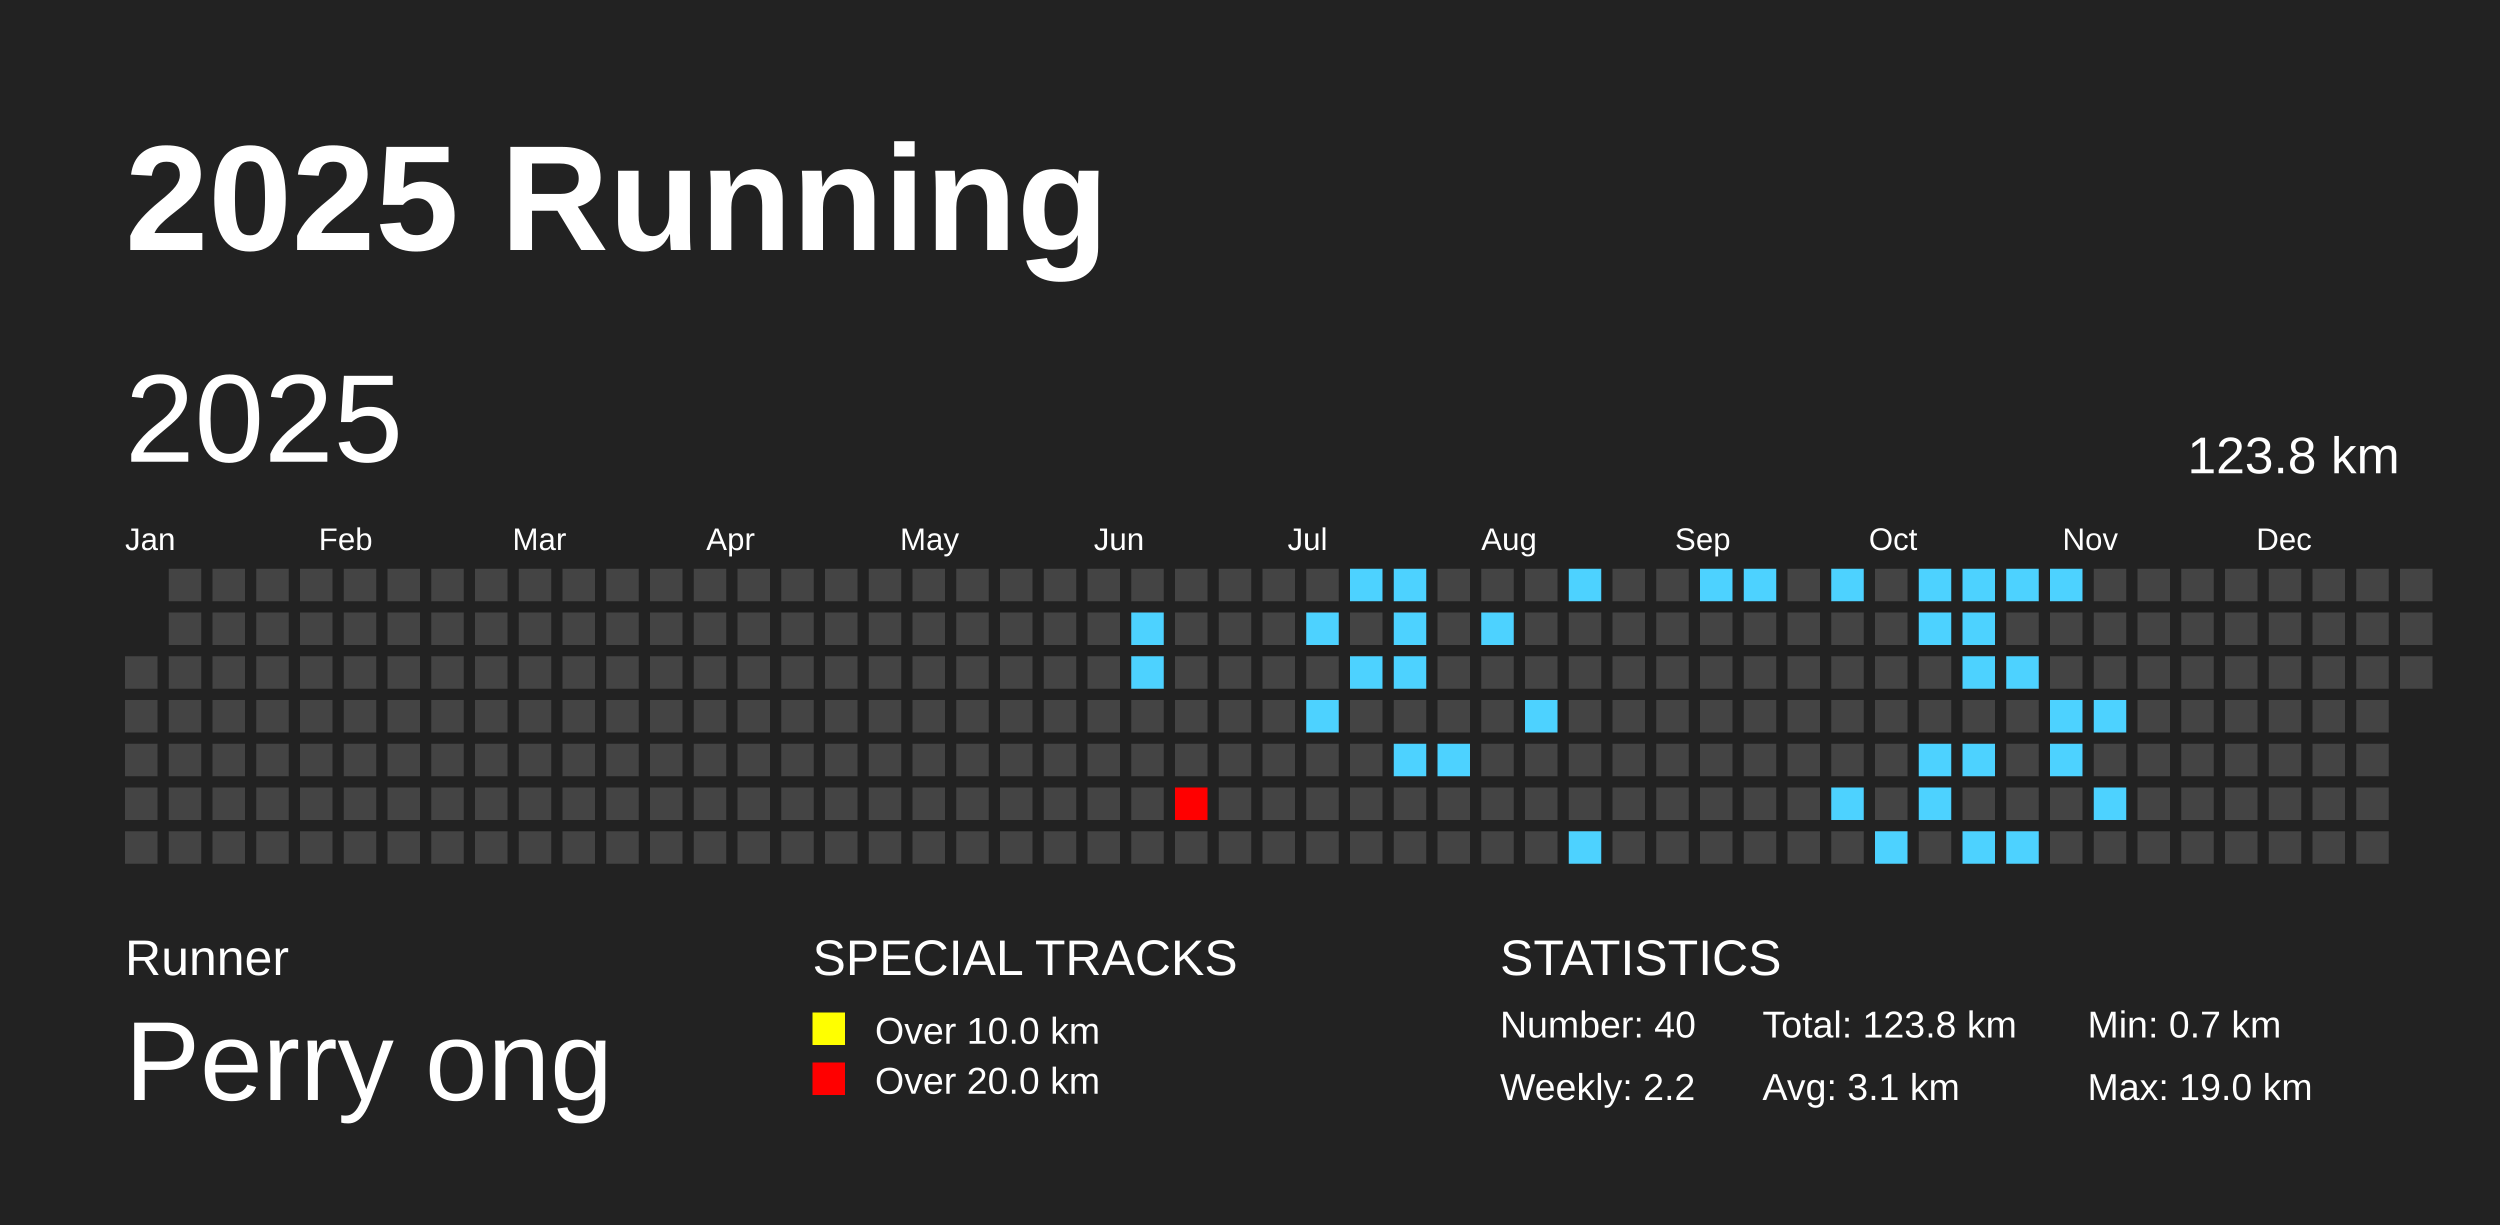
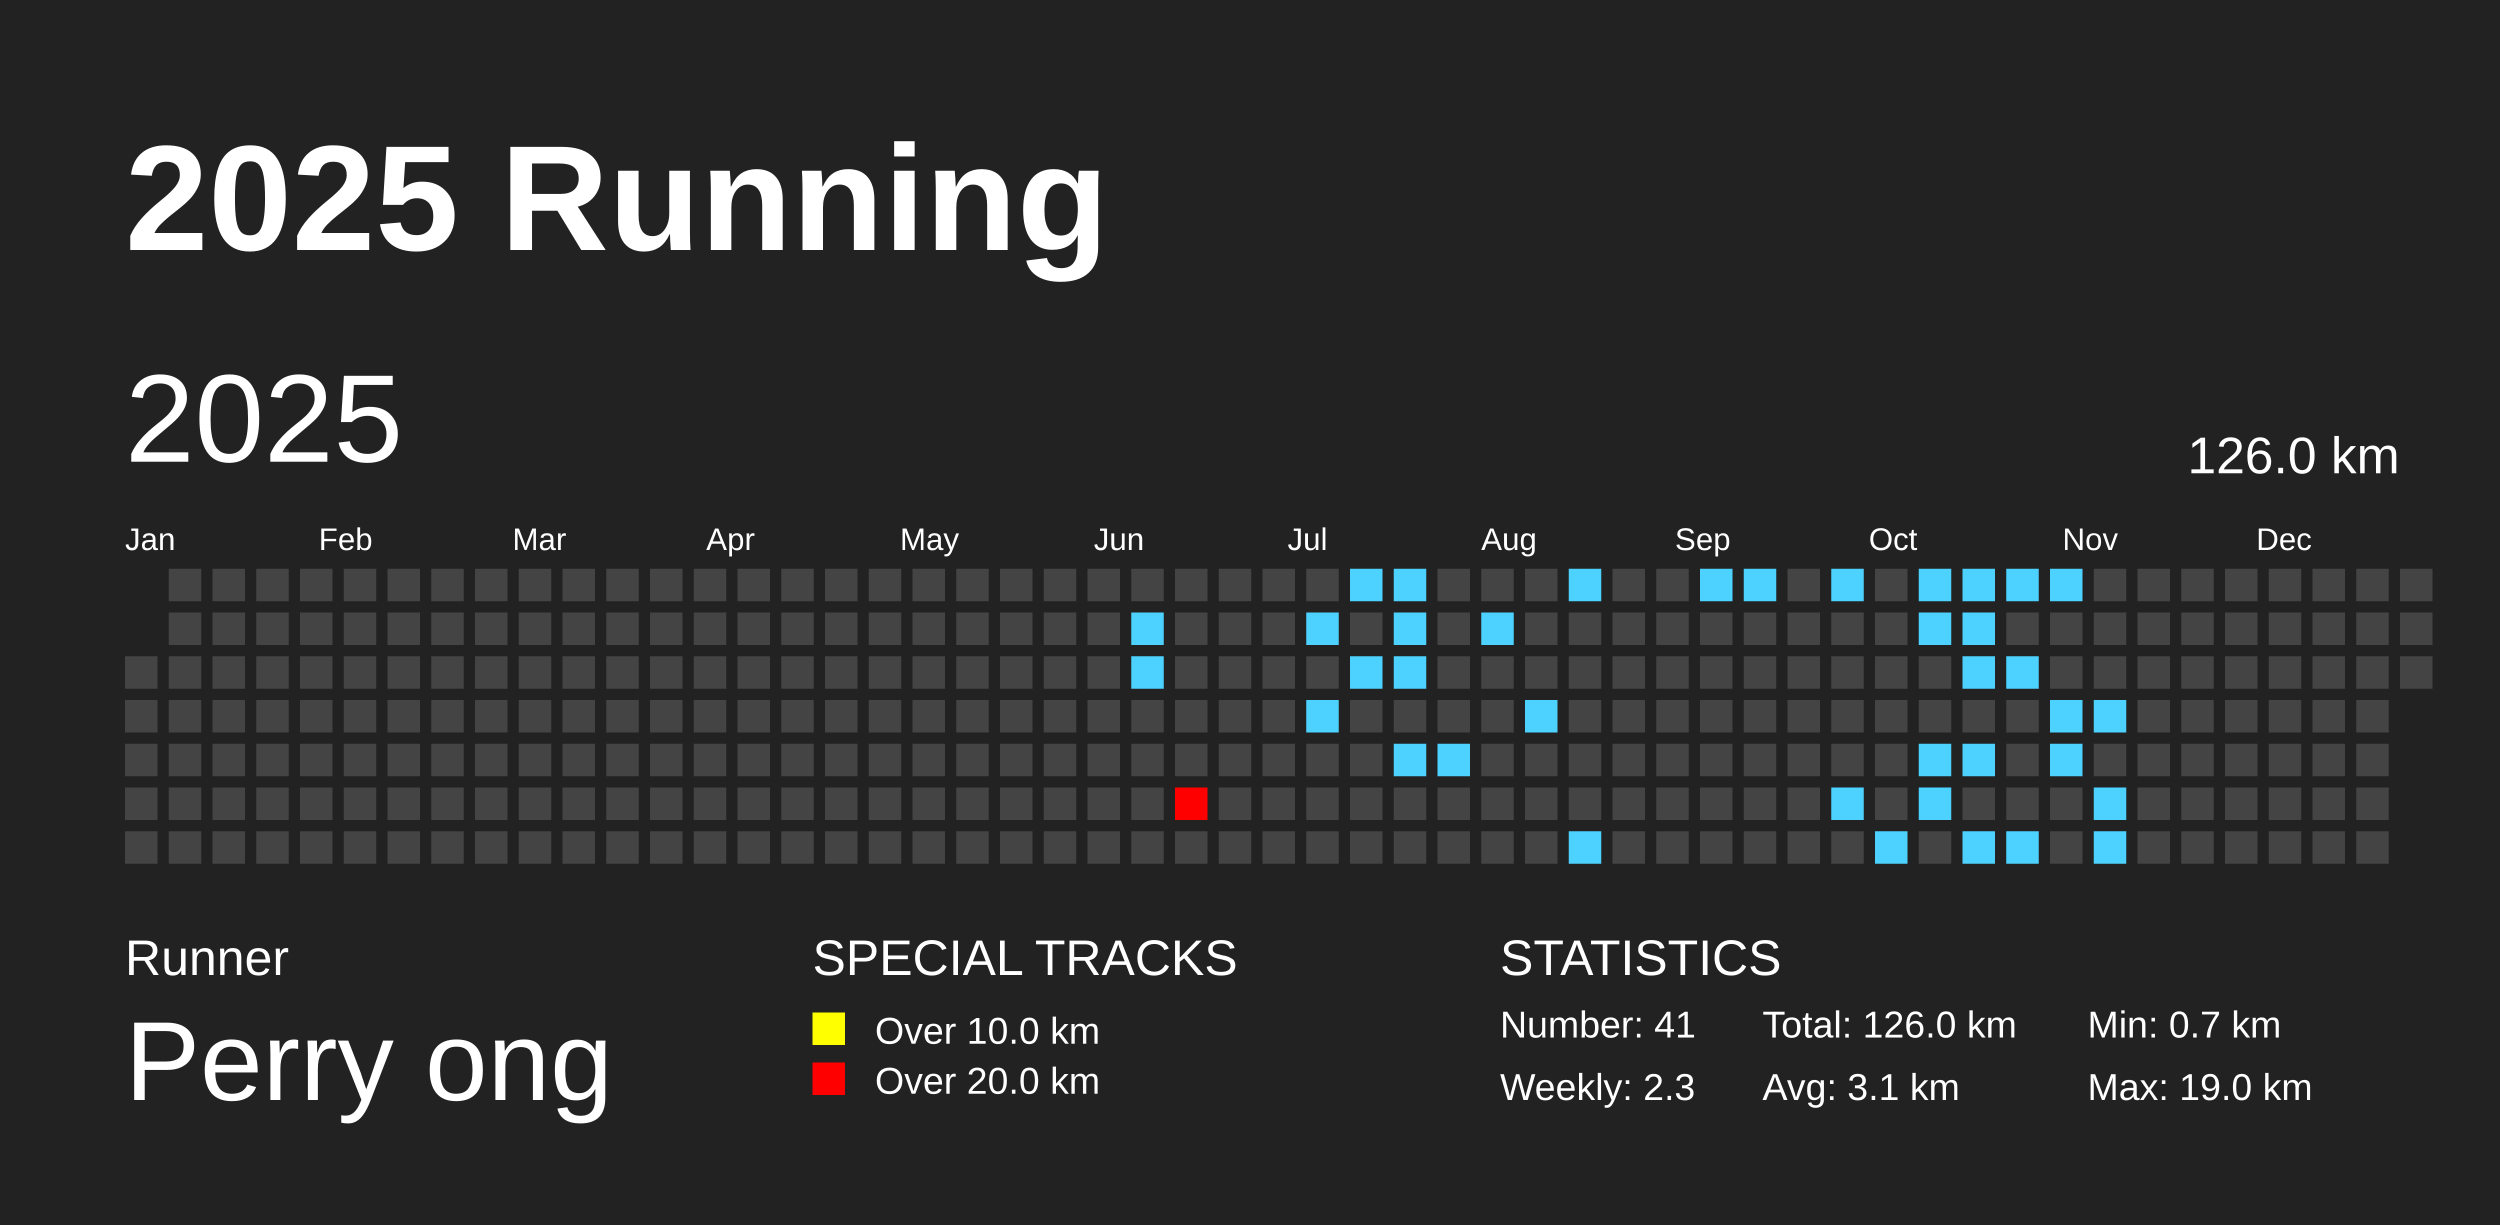
<svg xmlns="http://www.w3.org/2000/svg" baseProfile="full" height="98mm" version="1.1" viewBox="0,0,200,98" width="200mm">
  <defs />
  <rect fill="#222222" height="98" width="200" x="0" y="0" />
  <text fill="#FFFFFF" style="font-size:12px; font-family:Arial; font-weight:bold;" x="10" y="20">2025 Running</text>
  <text fill="#FFFFFF" style="font-size:4px; font-family:Arial" x="10" y="78">Runner</text>
  <text fill="#FFFFFF" style="font-size:9px; font-family:Arial" x="10" y="88">Perry ong</text>
  <text fill="#FFFFFF" style="font-size:4px; font-family:Arial" x="65" y="78">SPECIAL TRACKS</text>
  <rect fill="yellow" height="2.6" width="2.6" x="65" y="81" />
  <text fill="#FFFFFF" style="font-size:3px; font-family:Arial" x="70" y="83.5">Over 10.0 km</text>
  <rect fill="red" height="2.6" width="2.6" x="65" y="85" />
  <text fill="#FFFFFF" style="font-size:3px; font-family:Arial" x="70" y="87.5">Over 20.0 km</text>
  <text fill="#FFFFFF" style="font-size:4px; font-family:Arial" x="120" y="78">STATISTICS</text>
-   <text fill="#FFFFFF" style="font-size:3px; font-family:Arial" x="120" y="83">Number: 40</text>
-   <text fill="#FFFFFF" style="font-size:3px; font-family:Arial" x="120" y="88">Weekly: 2.2</text>
-   <text fill="#FFFFFF" style="font-size:3px; font-family:Arial" x="141" y="83">Total: 123.8 km</text>
+   <text fill="#FFFFFF" style="font-size:3px; font-family:Arial" x="120" y="83">Number: 41</text>
+   <text fill="#FFFFFF" style="font-size:3px; font-family:Arial" x="120" y="88">Weekly: 2.3</text>
+   <text fill="#FFFFFF" style="font-size:3px; font-family:Arial" x="141" y="83">Total: 126.0 km</text>
  <text fill="#FFFFFF" style="font-size:3px; font-family:Arial" x="141" y="88">Avg: 3.1 km</text>
  <text fill="#FFFFFF" style="font-size:3px; font-family:Arial" x="167" y="83">Min: 0.7 km</text>
  <text fill="#FFFFFF" style="font-size:3px; font-family:Arial" x="167" y="88">Max: 19.0 km</text>
  <text dominant-baseline="hanging" fill="#FFFFFF" style="font-size:10.0px; font-family:Arial;" x="10" y="30">2025</text>
-   <text dominant-baseline="hanging" fill="#FFFFFF" style="font-size:4.125px; font-family:Arial;" x="175" y="35">123.8 km</text>
+   <text dominant-baseline="hanging" fill="#FFFFFF" style="font-size:4.125px; font-family:Arial;" x="175" y="35">126.0 km</text>
  <text fill="#FFFFFF" style="font-size:2.5px; font-family:Arial" x="10.0" y="44">Jan</text>
  <text fill="#FFFFFF" style="font-size:2.5px; font-family:Arial" x="25.5" y="44">Feb</text>
  <text fill="#FFFFFF" style="font-size:2.5px; font-family:Arial" x="41.0" y="44">Mar</text>
  <text fill="#FFFFFF" style="font-size:2.5px; font-family:Arial" x="56.5" y="44">Apr</text>
  <text fill="#FFFFFF" style="font-size:2.5px; font-family:Arial" x="72.0" y="44">May</text>
  <text fill="#FFFFFF" style="font-size:2.5px; font-family:Arial" x="87.5" y="44">Jun</text>
  <text fill="#FFFFFF" style="font-size:2.5px; font-family:Arial" x="103.0" y="44">Jul</text>
  <text fill="#FFFFFF" style="font-size:2.5px; font-family:Arial" x="118.5" y="44">Aug</text>
  <text fill="#FFFFFF" style="font-size:2.5px; font-family:Arial" x="134.0" y="44">Sep</text>
  <text fill="#FFFFFF" style="font-size:2.5px; font-family:Arial" x="149.5" y="44">Oct</text>
  <text fill="#FFFFFF" style="font-size:2.5px; font-family:Arial" x="165.0" y="44">Nov</text>
  <text fill="#FFFFFF" style="font-size:2.5px; font-family:Arial" x="180.5" y="44">Dec</text>
  <rect fill="#444444" height="2.6" width="2.6" x="10.0" y="52.5" />
  <rect fill="#444444" height="2.6" width="2.6" x="10.0" y="56.0" />
  <rect fill="#444444" height="2.6" width="2.6" x="10.0" y="59.5" />
  <rect fill="#444444" height="2.6" width="2.6" x="10.0" y="63.0" />
  <rect fill="#444444" height="2.6" width="2.6" x="10.0" y="66.5" />
  <rect fill="#444444" height="2.6" width="2.6" x="13.5" y="45.5" />
  <rect fill="#444444" height="2.6" width="2.6" x="13.5" y="49.0" />
  <rect fill="#444444" height="2.6" width="2.6" x="13.5" y="52.5" />
  <rect fill="#444444" height="2.6" width="2.6" x="13.5" y="56.0" />
  <rect fill="#444444" height="2.6" width="2.6" x="13.5" y="59.5" />
  <rect fill="#444444" height="2.6" width="2.6" x="13.5" y="63.0" />
  <rect fill="#444444" height="2.6" width="2.6" x="13.5" y="66.5" />
  <rect fill="#444444" height="2.6" width="2.6" x="17.0" y="45.5" />
  <rect fill="#444444" height="2.6" width="2.6" x="17.0" y="49.0" />
  <rect fill="#444444" height="2.6" width="2.6" x="17.0" y="52.5" />
  <rect fill="#444444" height="2.6" width="2.6" x="17.0" y="56.0" />
  <rect fill="#444444" height="2.6" width="2.6" x="17.0" y="59.5" />
  <rect fill="#444444" height="2.6" width="2.6" x="17.0" y="63.0" />
  <rect fill="#444444" height="2.6" width="2.6" x="17.0" y="66.5" />
  <rect fill="#444444" height="2.6" width="2.6" x="20.5" y="45.5" />
  <rect fill="#444444" height="2.6" width="2.6" x="20.5" y="49.0" />
  <rect fill="#444444" height="2.6" width="2.6" x="20.5" y="52.5" />
  <rect fill="#444444" height="2.6" width="2.6" x="20.5" y="56.0" />
  <rect fill="#444444" height="2.6" width="2.6" x="20.5" y="59.5" />
  <rect fill="#444444" height="2.6" width="2.6" x="20.5" y="63.0" />
  <rect fill="#444444" height="2.6" width="2.6" x="20.5" y="66.5" />
  <rect fill="#444444" height="2.6" width="2.6" x="24.0" y="45.5" />
  <rect fill="#444444" height="2.6" width="2.6" x="24.0" y="49.0" />
  <rect fill="#444444" height="2.6" width="2.6" x="24.0" y="52.5" />
  <rect fill="#444444" height="2.6" width="2.6" x="24.0" y="56.0" />
  <rect fill="#444444" height="2.6" width="2.6" x="24.0" y="59.5" />
  <rect fill="#444444" height="2.6" width="2.6" x="24.0" y="63.0" />
  <rect fill="#444444" height="2.6" width="2.6" x="24.0" y="66.5" />
  <rect fill="#444444" height="2.6" width="2.6" x="27.5" y="45.5" />
  <rect fill="#444444" height="2.6" width="2.6" x="27.5" y="49.0" />
  <rect fill="#444444" height="2.6" width="2.6" x="27.5" y="52.5" />
  <rect fill="#444444" height="2.6" width="2.6" x="27.5" y="56.0" />
  <rect fill="#444444" height="2.6" width="2.6" x="27.5" y="59.5" />
  <rect fill="#444444" height="2.6" width="2.6" x="27.5" y="63.0" />
  <rect fill="#444444" height="2.6" width="2.6" x="27.5" y="66.5" />
  <rect fill="#444444" height="2.6" width="2.6" x="31.0" y="45.5" />
  <rect fill="#444444" height="2.6" width="2.6" x="31.0" y="49.0" />
  <rect fill="#444444" height="2.6" width="2.6" x="31.0" y="52.5" />
  <rect fill="#444444" height="2.6" width="2.6" x="31.0" y="56.0" />
  <rect fill="#444444" height="2.6" width="2.6" x="31.0" y="59.5" />
  <rect fill="#444444" height="2.6" width="2.6" x="31.0" y="63.0" />
  <rect fill="#444444" height="2.6" width="2.6" x="31.0" y="66.5" />
  <rect fill="#444444" height="2.6" width="2.6" x="34.5" y="45.5" />
  <rect fill="#444444" height="2.6" width="2.6" x="34.5" y="49.0" />
  <rect fill="#444444" height="2.6" width="2.6" x="34.5" y="52.5" />
  <rect fill="#444444" height="2.6" width="2.6" x="34.5" y="56.0" />
  <rect fill="#444444" height="2.6" width="2.6" x="34.5" y="59.5" />
  <rect fill="#444444" height="2.6" width="2.6" x="34.5" y="63.0" />
  <rect fill="#444444" height="2.6" width="2.6" x="34.5" y="66.5" />
  <rect fill="#444444" height="2.6" width="2.6" x="38.0" y="45.5" />
  <rect fill="#444444" height="2.6" width="2.6" x="38.0" y="49.0" />
  <rect fill="#444444" height="2.6" width="2.6" x="38.0" y="52.5" />
  <rect fill="#444444" height="2.6" width="2.6" x="38.0" y="56.0" />
  <rect fill="#444444" height="2.6" width="2.6" x="38.0" y="59.5" />
  <rect fill="#444444" height="2.6" width="2.6" x="38.0" y="63.0" />
  <rect fill="#444444" height="2.6" width="2.6" x="38.0" y="66.5" />
  <rect fill="#444444" height="2.6" width="2.6" x="41.5" y="45.5" />
  <rect fill="#444444" height="2.6" width="2.6" x="41.5" y="49.0" />
  <rect fill="#444444" height="2.6" width="2.6" x="41.5" y="52.5" />
  <rect fill="#444444" height="2.6" width="2.6" x="41.5" y="56.0" />
  <rect fill="#444444" height="2.6" width="2.6" x="41.5" y="59.5" />
  <rect fill="#444444" height="2.6" width="2.6" x="41.5" y="63.0" />
  <rect fill="#444444" height="2.6" width="2.6" x="41.5" y="66.5" />
  <rect fill="#444444" height="2.6" width="2.6" x="45.0" y="45.5" />
  <rect fill="#444444" height="2.6" width="2.6" x="45.0" y="49.0" />
  <rect fill="#444444" height="2.6" width="2.6" x="45.0" y="52.5" />
  <rect fill="#444444" height="2.6" width="2.6" x="45.0" y="56.0" />
  <rect fill="#444444" height="2.6" width="2.6" x="45.0" y="59.5" />
  <rect fill="#444444" height="2.6" width="2.6" x="45.0" y="63.0" />
  <rect fill="#444444" height="2.6" width="2.6" x="45.0" y="66.5" />
  <rect fill="#444444" height="2.6" width="2.6" x="48.5" y="45.5" />
  <rect fill="#444444" height="2.6" width="2.6" x="48.5" y="49.0" />
  <rect fill="#444444" height="2.6" width="2.6" x="48.5" y="52.5" />
  <rect fill="#444444" height="2.6" width="2.6" x="48.5" y="56.0" />
  <rect fill="#444444" height="2.6" width="2.6" x="48.5" y="59.5" />
  <rect fill="#444444" height="2.6" width="2.6" x="48.5" y="63.0" />
  <rect fill="#444444" height="2.6" width="2.6" x="48.5" y="66.5" />
  <rect fill="#444444" height="2.6" width="2.6" x="52.0" y="45.5" />
  <rect fill="#444444" height="2.6" width="2.6" x="52.0" y="49.0" />
  <rect fill="#444444" height="2.6" width="2.6" x="52.0" y="52.5" />
  <rect fill="#444444" height="2.6" width="2.6" x="52.0" y="56.0" />
  <rect fill="#444444" height="2.6" width="2.6" x="52.0" y="59.5" />
  <rect fill="#444444" height="2.6" width="2.6" x="52.0" y="63.0" />
  <rect fill="#444444" height="2.6" width="2.6" x="52.0" y="66.5" />
  <rect fill="#444444" height="2.6" width="2.6" x="55.5" y="45.5" />
  <rect fill="#444444" height="2.6" width="2.6" x="55.5" y="49.0" />
  <rect fill="#444444" height="2.6" width="2.6" x="55.5" y="52.5" />
  <rect fill="#444444" height="2.6" width="2.6" x="55.5" y="56.0" />
  <rect fill="#444444" height="2.6" width="2.6" x="55.5" y="59.5" />
  <rect fill="#444444" height="2.6" width="2.6" x="55.5" y="63.0" />
  <rect fill="#444444" height="2.6" width="2.6" x="55.5" y="66.5" />
  <rect fill="#444444" height="2.6" width="2.6" x="59.0" y="45.5" />
  <rect fill="#444444" height="2.6" width="2.6" x="59.0" y="49.0" />
  <rect fill="#444444" height="2.6" width="2.6" x="59.0" y="52.5" />
  <rect fill="#444444" height="2.6" width="2.6" x="59.0" y="56.0" />
  <rect fill="#444444" height="2.6" width="2.6" x="59.0" y="59.5" />
  <rect fill="#444444" height="2.6" width="2.6" x="59.0" y="63.0" />
  <rect fill="#444444" height="2.6" width="2.6" x="59.0" y="66.5" />
  <rect fill="#444444" height="2.6" width="2.6" x="62.5" y="45.5" />
  <rect fill="#444444" height="2.6" width="2.6" x="62.5" y="49.0" />
  <rect fill="#444444" height="2.6" width="2.6" x="62.5" y="52.5" />
  <rect fill="#444444" height="2.6" width="2.6" x="62.5" y="56.0" />
  <rect fill="#444444" height="2.6" width="2.6" x="62.5" y="59.5" />
  <rect fill="#444444" height="2.6" width="2.6" x="62.5" y="63.0" />
  <rect fill="#444444" height="2.6" width="2.6" x="62.5" y="66.5" />
  <rect fill="#444444" height="2.6" width="2.6" x="66.0" y="45.5" />
  <rect fill="#444444" height="2.6" width="2.6" x="66.0" y="49.0" />
  <rect fill="#444444" height="2.6" width="2.6" x="66.0" y="52.5" />
  <rect fill="#444444" height="2.6" width="2.6" x="66.0" y="56.0" />
  <rect fill="#444444" height="2.6" width="2.6" x="66.0" y="59.5" />
  <rect fill="#444444" height="2.6" width="2.6" x="66.0" y="63.0" />
  <rect fill="#444444" height="2.6" width="2.6" x="66.0" y="66.5" />
  <rect fill="#444444" height="2.6" width="2.6" x="69.5" y="45.5" />
  <rect fill="#444444" height="2.6" width="2.6" x="69.5" y="49.0" />
  <rect fill="#444444" height="2.6" width="2.6" x="69.5" y="52.5" />
  <rect fill="#444444" height="2.6" width="2.6" x="69.5" y="56.0" />
  <rect fill="#444444" height="2.6" width="2.6" x="69.5" y="59.5" />
  <rect fill="#444444" height="2.6" width="2.6" x="69.5" y="63.0" />
  <rect fill="#444444" height="2.6" width="2.6" x="69.5" y="66.5" />
  <rect fill="#444444" height="2.6" width="2.6" x="73.0" y="45.5" />
  <rect fill="#444444" height="2.6" width="2.6" x="73.0" y="49.0" />
  <rect fill="#444444" height="2.6" width="2.6" x="73.0" y="52.5" />
  <rect fill="#444444" height="2.6" width="2.6" x="73.0" y="56.0" />
  <rect fill="#444444" height="2.6" width="2.6" x="73.0" y="59.5" />
  <rect fill="#444444" height="2.6" width="2.6" x="73.0" y="63.0" />
  <rect fill="#444444" height="2.6" width="2.6" x="73.0" y="66.5" />
  <rect fill="#444444" height="2.6" width="2.6" x="76.5" y="45.5" />
  <rect fill="#444444" height="2.6" width="2.6" x="76.5" y="49.0" />
  <rect fill="#444444" height="2.6" width="2.6" x="76.5" y="52.5" />
  <rect fill="#444444" height="2.6" width="2.6" x="76.5" y="56.0" />
  <rect fill="#444444" height="2.6" width="2.6" x="76.5" y="59.5" />
  <rect fill="#444444" height="2.6" width="2.6" x="76.5" y="63.0" />
  <rect fill="#444444" height="2.6" width="2.6" x="76.5" y="66.5" />
  <rect fill="#444444" height="2.6" width="2.6" x="80.0" y="45.5" />
  <rect fill="#444444" height="2.6" width="2.6" x="80.0" y="49.0" />
  <rect fill="#444444" height="2.6" width="2.6" x="80.0" y="52.5" />
  <rect fill="#444444" height="2.6" width="2.6" x="80.0" y="56.0" />
  <rect fill="#444444" height="2.6" width="2.6" x="80.0" y="59.5" />
  <rect fill="#444444" height="2.6" width="2.6" x="80.0" y="63.0" />
  <rect fill="#444444" height="2.6" width="2.6" x="80.0" y="66.5" />
  <rect fill="#444444" height="2.6" width="2.6" x="83.5" y="45.5" />
  <rect fill="#444444" height="2.6" width="2.6" x="83.5" y="49.0" />
  <rect fill="#444444" height="2.6" width="2.6" x="83.5" y="52.5" />
  <rect fill="#444444" height="2.6" width="2.6" x="83.5" y="56.0" />
  <rect fill="#444444" height="2.6" width="2.6" x="83.5" y="59.5" />
  <rect fill="#444444" height="2.6" width="2.6" x="83.5" y="63.0" />
  <rect fill="#444444" height="2.6" width="2.6" x="83.5" y="66.5" />
  <rect fill="#444444" height="2.6" width="2.6" x="87.0" y="45.5" />
  <rect fill="#444444" height="2.6" width="2.6" x="87.0" y="49.0" />
  <rect fill="#444444" height="2.6" width="2.6" x="87.0" y="52.5" />
  <rect fill="#444444" height="2.6" width="2.6" x="87.0" y="56.0" />
  <rect fill="#444444" height="2.6" width="2.6" x="87.0" y="59.5" />
  <rect fill="#444444" height="2.6" width="2.6" x="87.0" y="63.0" />
  <rect fill="#444444" height="2.6" width="2.6" x="87.0" y="66.5" />
  <rect fill="#444444" height="2.6" width="2.6" x="90.5" y="45.5" />
  <rect fill="#4DD2FF" height="2.6" width="2.6" x="90.5" y="49.0" />
  <rect fill="#4DD2FF" height="2.6" width="2.6" x="90.5" y="52.5" />
  <rect fill="#444444" height="2.6" width="2.6" x="90.5" y="56.0" />
  <rect fill="#444444" height="2.6" width="2.6" x="90.5" y="59.5" />
  <rect fill="#444444" height="2.6" width="2.6" x="90.5" y="63.0" />
  <rect fill="#444444" height="2.6" width="2.6" x="90.5" y="66.5" />
  <rect fill="#444444" height="2.6" width="2.6" x="94.0" y="45.5" />
  <rect fill="#444444" height="2.6" width="2.6" x="94.0" y="49.0" />
  <rect fill="#444444" height="2.6" width="2.6" x="94.0" y="52.5" />
  <rect fill="#444444" height="2.6" width="2.6" x="94.0" y="56.0" />
  <rect fill="#444444" height="2.6" width="2.6" x="94.0" y="59.5" />
  <rect fill="red" height="2.6" width="2.6" x="94.0" y="63.0" />
  <rect fill="#444444" height="2.6" width="2.6" x="94.0" y="66.5" />
  <rect fill="#444444" height="2.6" width="2.6" x="97.5" y="45.5" />
  <rect fill="#444444" height="2.6" width="2.6" x="97.5" y="49.0" />
  <rect fill="#444444" height="2.6" width="2.6" x="97.5" y="52.5" />
  <rect fill="#444444" height="2.6" width="2.6" x="97.5" y="56.0" />
  <rect fill="#444444" height="2.6" width="2.6" x="97.5" y="59.5" />
  <rect fill="#444444" height="2.6" width="2.6" x="97.5" y="63.0" />
  <rect fill="#444444" height="2.6" width="2.6" x="97.5" y="66.5" />
  <rect fill="#444444" height="2.6" width="2.6" x="101.0" y="45.5" />
  <rect fill="#444444" height="2.6" width="2.6" x="101.0" y="49.0" />
  <rect fill="#444444" height="2.6" width="2.6" x="101.0" y="52.5" />
  <rect fill="#444444" height="2.6" width="2.6" x="101.0" y="56.0" />
  <rect fill="#444444" height="2.6" width="2.6" x="101.0" y="59.5" />
  <rect fill="#444444" height="2.6" width="2.6" x="101.0" y="63.0" />
  <rect fill="#444444" height="2.6" width="2.6" x="101.0" y="66.5" />
  <rect fill="#444444" height="2.6" width="2.6" x="104.5" y="45.5" />
  <rect fill="#4DD2FF" height="2.6" width="2.6" x="104.5" y="49.0" />
  <rect fill="#444444" height="2.6" width="2.6" x="104.5" y="52.5" />
  <rect fill="#4DD2FF" height="2.6" width="2.6" x="104.5" y="56.0" />
  <rect fill="#444444" height="2.6" width="2.6" x="104.5" y="59.5" />
  <rect fill="#444444" height="2.6" width="2.6" x="104.5" y="63.0" />
  <rect fill="#444444" height="2.6" width="2.6" x="104.5" y="66.5" />
  <rect fill="#4DD2FF" height="2.6" width="2.6" x="108.0" y="45.5" />
  <rect fill="#444444" height="2.6" width="2.6" x="108.0" y="49.0" />
  <rect fill="#4DD2FF" height="2.6" width="2.6" x="108.0" y="52.5" />
  <rect fill="#444444" height="2.6" width="2.6" x="108.0" y="56.0" />
  <rect fill="#444444" height="2.6" width="2.6" x="108.0" y="59.5" />
  <rect fill="#444444" height="2.6" width="2.6" x="108.0" y="63.0" />
  <rect fill="#444444" height="2.6" width="2.6" x="108.0" y="66.5" />
  <rect fill="#4DD2FF" height="2.6" width="2.6" x="111.5" y="45.5" />
  <rect fill="#4DD2FF" height="2.6" width="2.6" x="111.5" y="49.0" />
  <rect fill="#4DD2FF" height="2.6" width="2.6" x="111.5" y="52.5" />
  <rect fill="#444444" height="2.6" width="2.6" x="111.5" y="56.0" />
  <rect fill="#4DD2FF" height="2.6" width="2.6" x="111.5" y="59.5" />
  <rect fill="#444444" height="2.6" width="2.6" x="111.5" y="63.0" />
  <rect fill="#444444" height="2.6" width="2.6" x="111.5" y="66.5" />
  <rect fill="#444444" height="2.6" width="2.6" x="115.0" y="45.5" />
  <rect fill="#444444" height="2.6" width="2.6" x="115.0" y="49.0" />
  <rect fill="#444444" height="2.6" width="2.6" x="115.0" y="52.5" />
  <rect fill="#444444" height="2.6" width="2.6" x="115.0" y="56.0" />
  <rect fill="#4DD2FF" height="2.6" width="2.6" x="115.0" y="59.5" />
  <rect fill="#444444" height="2.6" width="2.6" x="115.0" y="63.0" />
  <rect fill="#444444" height="2.6" width="2.6" x="115.0" y="66.5" />
  <rect fill="#444444" height="2.6" width="2.6" x="118.5" y="45.5" />
  <rect fill="#4DD2FF" height="2.6" width="2.6" x="118.5" y="49.0" />
  <rect fill="#444444" height="2.6" width="2.6" x="118.5" y="52.5" />
  <rect fill="#444444" height="2.6" width="2.6" x="118.5" y="56.0" />
  <rect fill="#444444" height="2.6" width="2.6" x="118.5" y="59.5" />
  <rect fill="#444444" height="2.6" width="2.6" x="118.5" y="63.0" />
  <rect fill="#444444" height="2.6" width="2.6" x="118.5" y="66.5" />
  <rect fill="#444444" height="2.6" width="2.6" x="122.0" y="45.5" />
  <rect fill="#444444" height="2.6" width="2.6" x="122.0" y="49.0" />
  <rect fill="#444444" height="2.6" width="2.6" x="122.0" y="52.5" />
  <rect fill="#4DD2FF" height="2.6" width="2.6" x="122.0" y="56.0" />
  <rect fill="#444444" height="2.6" width="2.6" x="122.0" y="59.5" />
  <rect fill="#444444" height="2.6" width="2.6" x="122.0" y="63.0" />
  <rect fill="#444444" height="2.6" width="2.6" x="122.0" y="66.5" />
  <rect fill="#4DD2FF" height="2.6" width="2.6" x="125.5" y="45.5" />
  <rect fill="#444444" height="2.6" width="2.6" x="125.5" y="49.0" />
  <rect fill="#444444" height="2.6" width="2.6" x="125.5" y="52.5" />
  <rect fill="#444444" height="2.6" width="2.6" x="125.5" y="56.0" />
  <rect fill="#444444" height="2.6" width="2.6" x="125.5" y="59.5" />
  <rect fill="#444444" height="2.6" width="2.6" x="125.5" y="63.0" />
  <rect fill="#4DD2FF" height="2.6" width="2.6" x="125.5" y="66.5" />
  <rect fill="#444444" height="2.6" width="2.6" x="129.0" y="45.5" />
  <rect fill="#444444" height="2.6" width="2.6" x="129.0" y="49.0" />
  <rect fill="#444444" height="2.6" width="2.6" x="129.0" y="52.5" />
  <rect fill="#444444" height="2.6" width="2.6" x="129.0" y="56.0" />
  <rect fill="#444444" height="2.6" width="2.6" x="129.0" y="59.5" />
  <rect fill="#444444" height="2.6" width="2.6" x="129.0" y="63.0" />
  <rect fill="#444444" height="2.6" width="2.6" x="129.0" y="66.5" />
  <rect fill="#444444" height="2.6" width="2.6" x="132.5" y="45.5" />
  <rect fill="#444444" height="2.6" width="2.6" x="132.5" y="49.0" />
  <rect fill="#444444" height="2.6" width="2.6" x="132.5" y="52.5" />
  <rect fill="#444444" height="2.6" width="2.6" x="132.5" y="56.0" />
  <rect fill="#444444" height="2.6" width="2.6" x="132.5" y="59.5" />
  <rect fill="#444444" height="2.6" width="2.6" x="132.5" y="63.0" />
  <rect fill="#444444" height="2.6" width="2.6" x="132.5" y="66.5" />
  <rect fill="#4DD2FF" height="2.6" width="2.6" x="136.0" y="45.5" />
  <rect fill="#444444" height="2.6" width="2.6" x="136.0" y="49.0" />
  <rect fill="#444444" height="2.6" width="2.6" x="136.0" y="52.5" />
  <rect fill="#444444" height="2.6" width="2.6" x="136.0" y="56.0" />
  <rect fill="#444444" height="2.6" width="2.6" x="136.0" y="59.5" />
  <rect fill="#444444" height="2.6" width="2.6" x="136.0" y="63.0" />
  <rect fill="#444444" height="2.6" width="2.6" x="136.0" y="66.5" />
  <rect fill="#4DD2FF" height="2.6" width="2.6" x="139.5" y="45.5" />
  <rect fill="#444444" height="2.6" width="2.6" x="139.5" y="49.0" />
  <rect fill="#444444" height="2.6" width="2.6" x="139.5" y="52.5" />
  <rect fill="#444444" height="2.6" width="2.6" x="139.5" y="56.0" />
  <rect fill="#444444" height="2.6" width="2.6" x="139.5" y="59.5" />
  <rect fill="#444444" height="2.6" width="2.6" x="139.5" y="63.0" />
  <rect fill="#444444" height="2.6" width="2.6" x="139.5" y="66.5" />
  <rect fill="#444444" height="2.6" width="2.6" x="143.0" y="45.5" />
  <rect fill="#444444" height="2.6" width="2.6" x="143.0" y="49.0" />
  <rect fill="#444444" height="2.6" width="2.6" x="143.0" y="52.5" />
  <rect fill="#444444" height="2.6" width="2.6" x="143.0" y="56.0" />
  <rect fill="#444444" height="2.6" width="2.6" x="143.0" y="59.5" />
  <rect fill="#444444" height="2.6" width="2.6" x="143.0" y="63.0" />
  <rect fill="#444444" height="2.6" width="2.6" x="143.0" y="66.5" />
  <rect fill="#4DD2FF" height="2.6" width="2.6" x="146.5" y="45.5" />
  <rect fill="#444444" height="2.6" width="2.6" x="146.5" y="49.0" />
  <rect fill="#444444" height="2.6" width="2.6" x="146.5" y="52.5" />
  <rect fill="#444444" height="2.6" width="2.6" x="146.5" y="56.0" />
  <rect fill="#444444" height="2.6" width="2.6" x="146.5" y="59.5" />
  <rect fill="#4DD2FF" height="2.6" width="2.6" x="146.5" y="63.0" />
  <rect fill="#444444" height="2.6" width="2.6" x="146.5" y="66.5" />
  <rect fill="#444444" height="2.6" width="2.6" x="150.0" y="45.5" />
  <rect fill="#444444" height="2.6" width="2.6" x="150.0" y="49.0" />
  <rect fill="#444444" height="2.6" width="2.6" x="150.0" y="52.5" />
  <rect fill="#444444" height="2.6" width="2.6" x="150.0" y="56.0" />
  <rect fill="#444444" height="2.6" width="2.6" x="150.0" y="59.5" />
  <rect fill="#444444" height="2.6" width="2.6" x="150.0" y="63.0" />
  <rect fill="#4DD2FF" height="2.6" width="2.6" x="150.0" y="66.5" />
  <rect fill="#4DD2FF" height="2.6" width="2.6" x="153.5" y="45.5" />
  <rect fill="#4DD2FF" height="2.6" width="2.6" x="153.5" y="49.0" />
  <rect fill="#444444" height="2.6" width="2.6" x="153.5" y="52.5" />
  <rect fill="#444444" height="2.6" width="2.6" x="153.5" y="56.0" />
  <rect fill="#4DD2FF" height="2.6" width="2.6" x="153.5" y="59.5" />
  <rect fill="#4DD2FF" height="2.6" width="2.6" x="153.5" y="63.0" />
  <rect fill="#444444" height="2.6" width="2.6" x="153.5" y="66.5" />
  <rect fill="#4DD2FF" height="2.6" width="2.6" x="157.0" y="45.5" />
  <rect fill="#4DD2FF" height="2.6" width="2.6" x="157.0" y="49.0" />
  <rect fill="#4DD2FF" height="2.6" width="2.6" x="157.0" y="52.5" />
  <rect fill="#444444" height="2.6" width="2.6" x="157.0" y="56.0" />
  <rect fill="#4DD2FF" height="2.6" width="2.6" x="157.0" y="59.5" />
  <rect fill="#444444" height="2.6" width="2.6" x="157.0" y="63.0" />
  <rect fill="#4DD2FF" height="2.6" width="2.6" x="157.0" y="66.5" />
  <rect fill="#4DD2FF" height="2.6" width="2.6" x="160.5" y="45.5" />
  <rect fill="#444444" height="2.6" width="2.6" x="160.5" y="49.0" />
  <rect fill="#4DD2FF" height="2.6" width="2.6" x="160.5" y="52.5" />
  <rect fill="#444444" height="2.6" width="2.6" x="160.5" y="56.0" />
  <rect fill="#444444" height="2.6" width="2.6" x="160.5" y="59.5" />
  <rect fill="#444444" height="2.6" width="2.6" x="160.5" y="63.0" />
  <rect fill="#4DD2FF" height="2.6" width="2.6" x="160.5" y="66.5" />
  <rect fill="#4DD2FF" height="2.6" width="2.6" x="164.0" y="45.5" />
  <rect fill="#444444" height="2.6" width="2.6" x="164.0" y="49.0" />
  <rect fill="#444444" height="2.6" width="2.6" x="164.0" y="52.5" />
  <rect fill="#4DD2FF" height="2.6" width="2.6" x="164.0" y="56.0" />
  <rect fill="#4DD2FF" height="2.6" width="2.6" x="164.0" y="59.5" />
  <rect fill="#444444" height="2.6" width="2.6" x="164.0" y="63.0" />
  <rect fill="#444444" height="2.6" width="2.6" x="164.0" y="66.5" />
  <rect fill="#444444" height="2.6" width="2.6" x="167.5" y="45.5" />
  <rect fill="#444444" height="2.6" width="2.6" x="167.5" y="49.0" />
  <rect fill="#444444" height="2.6" width="2.6" x="167.5" y="52.5" />
  <rect fill="#4DD2FF" height="2.6" width="2.6" x="167.5" y="56.0" />
  <rect fill="#444444" height="2.6" width="2.6" x="167.5" y="59.5" />
  <rect fill="#4DD2FF" height="2.6" width="2.6" x="167.5" y="63.0" />
-   <rect fill="#444444" height="2.6" width="2.6" x="167.5" y="66.5" />
+   <rect fill="#4DD2FF" height="2.6" width="2.6" x="167.5" y="66.5" />
  <rect fill="#444444" height="2.6" width="2.6" x="171.0" y="45.5" />
  <rect fill="#444444" height="2.6" width="2.6" x="171.0" y="49.0" />
  <rect fill="#444444" height="2.6" width="2.6" x="171.0" y="52.5" />
  <rect fill="#444444" height="2.6" width="2.6" x="171.0" y="56.0" />
  <rect fill="#444444" height="2.6" width="2.6" x="171.0" y="59.5" />
  <rect fill="#444444" height="2.6" width="2.6" x="171.0" y="63.0" />
  <rect fill="#444444" height="2.6" width="2.6" x="171.0" y="66.5" />
  <rect fill="#444444" height="2.6" width="2.6" x="174.5" y="45.5" />
  <rect fill="#444444" height="2.6" width="2.6" x="174.5" y="49.0" />
  <rect fill="#444444" height="2.6" width="2.6" x="174.5" y="52.5" />
  <rect fill="#444444" height="2.6" width="2.6" x="174.5" y="56.0" />
  <rect fill="#444444" height="2.6" width="2.6" x="174.5" y="59.5" />
  <rect fill="#444444" height="2.6" width="2.6" x="174.5" y="63.0" />
  <rect fill="#444444" height="2.6" width="2.6" x="174.5" y="66.5" />
  <rect fill="#444444" height="2.6" width="2.6" x="178.0" y="45.5" />
  <rect fill="#444444" height="2.6" width="2.6" x="178.0" y="49.0" />
  <rect fill="#444444" height="2.6" width="2.6" x="178.0" y="52.5" />
  <rect fill="#444444" height="2.6" width="2.6" x="178.0" y="56.0" />
  <rect fill="#444444" height="2.6" width="2.6" x="178.0" y="59.5" />
  <rect fill="#444444" height="2.6" width="2.6" x="178.0" y="63.0" />
  <rect fill="#444444" height="2.6" width="2.6" x="178.0" y="66.5" />
  <rect fill="#444444" height="2.6" width="2.6" x="181.5" y="45.5" />
  <rect fill="#444444" height="2.6" width="2.6" x="181.5" y="49.0" />
  <rect fill="#444444" height="2.6" width="2.6" x="181.5" y="52.5" />
  <rect fill="#444444" height="2.6" width="2.6" x="181.5" y="56.0" />
  <rect fill="#444444" height="2.6" width="2.6" x="181.5" y="59.5" />
  <rect fill="#444444" height="2.6" width="2.6" x="181.5" y="63.0" />
  <rect fill="#444444" height="2.6" width="2.6" x="181.5" y="66.5" />
  <rect fill="#444444" height="2.6" width="2.6" x="185.0" y="45.5" />
  <rect fill="#444444" height="2.6" width="2.6" x="185.0" y="49.0" />
  <rect fill="#444444" height="2.6" width="2.6" x="185.0" y="52.5" />
  <rect fill="#444444" height="2.6" width="2.6" x="185.0" y="56.0" />
  <rect fill="#444444" height="2.6" width="2.6" x="185.0" y="59.5" />
  <rect fill="#444444" height="2.6" width="2.6" x="185.0" y="63.0" />
  <rect fill="#444444" height="2.6" width="2.6" x="185.0" y="66.5" />
  <rect fill="#444444" height="2.6" width="2.6" x="188.5" y="45.5" />
  <rect fill="#444444" height="2.6" width="2.6" x="188.5" y="49.0" />
  <rect fill="#444444" height="2.6" width="2.6" x="188.5" y="52.5" />
  <rect fill="#444444" height="2.6" width="2.6" x="188.5" y="56.0" />
  <rect fill="#444444" height="2.6" width="2.6" x="188.5" y="59.5" />
  <rect fill="#444444" height="2.6" width="2.6" x="188.5" y="63.0" />
  <rect fill="#444444" height="2.6" width="2.6" x="188.5" y="66.5" />
  <rect fill="#444444" height="2.6" width="2.6" x="192.0" y="45.5" />
  <rect fill="#444444" height="2.6" width="2.6" x="192.0" y="49.0" />
  <rect fill="#444444" height="2.6" width="2.6" x="192.0" y="52.5" />
</svg>
